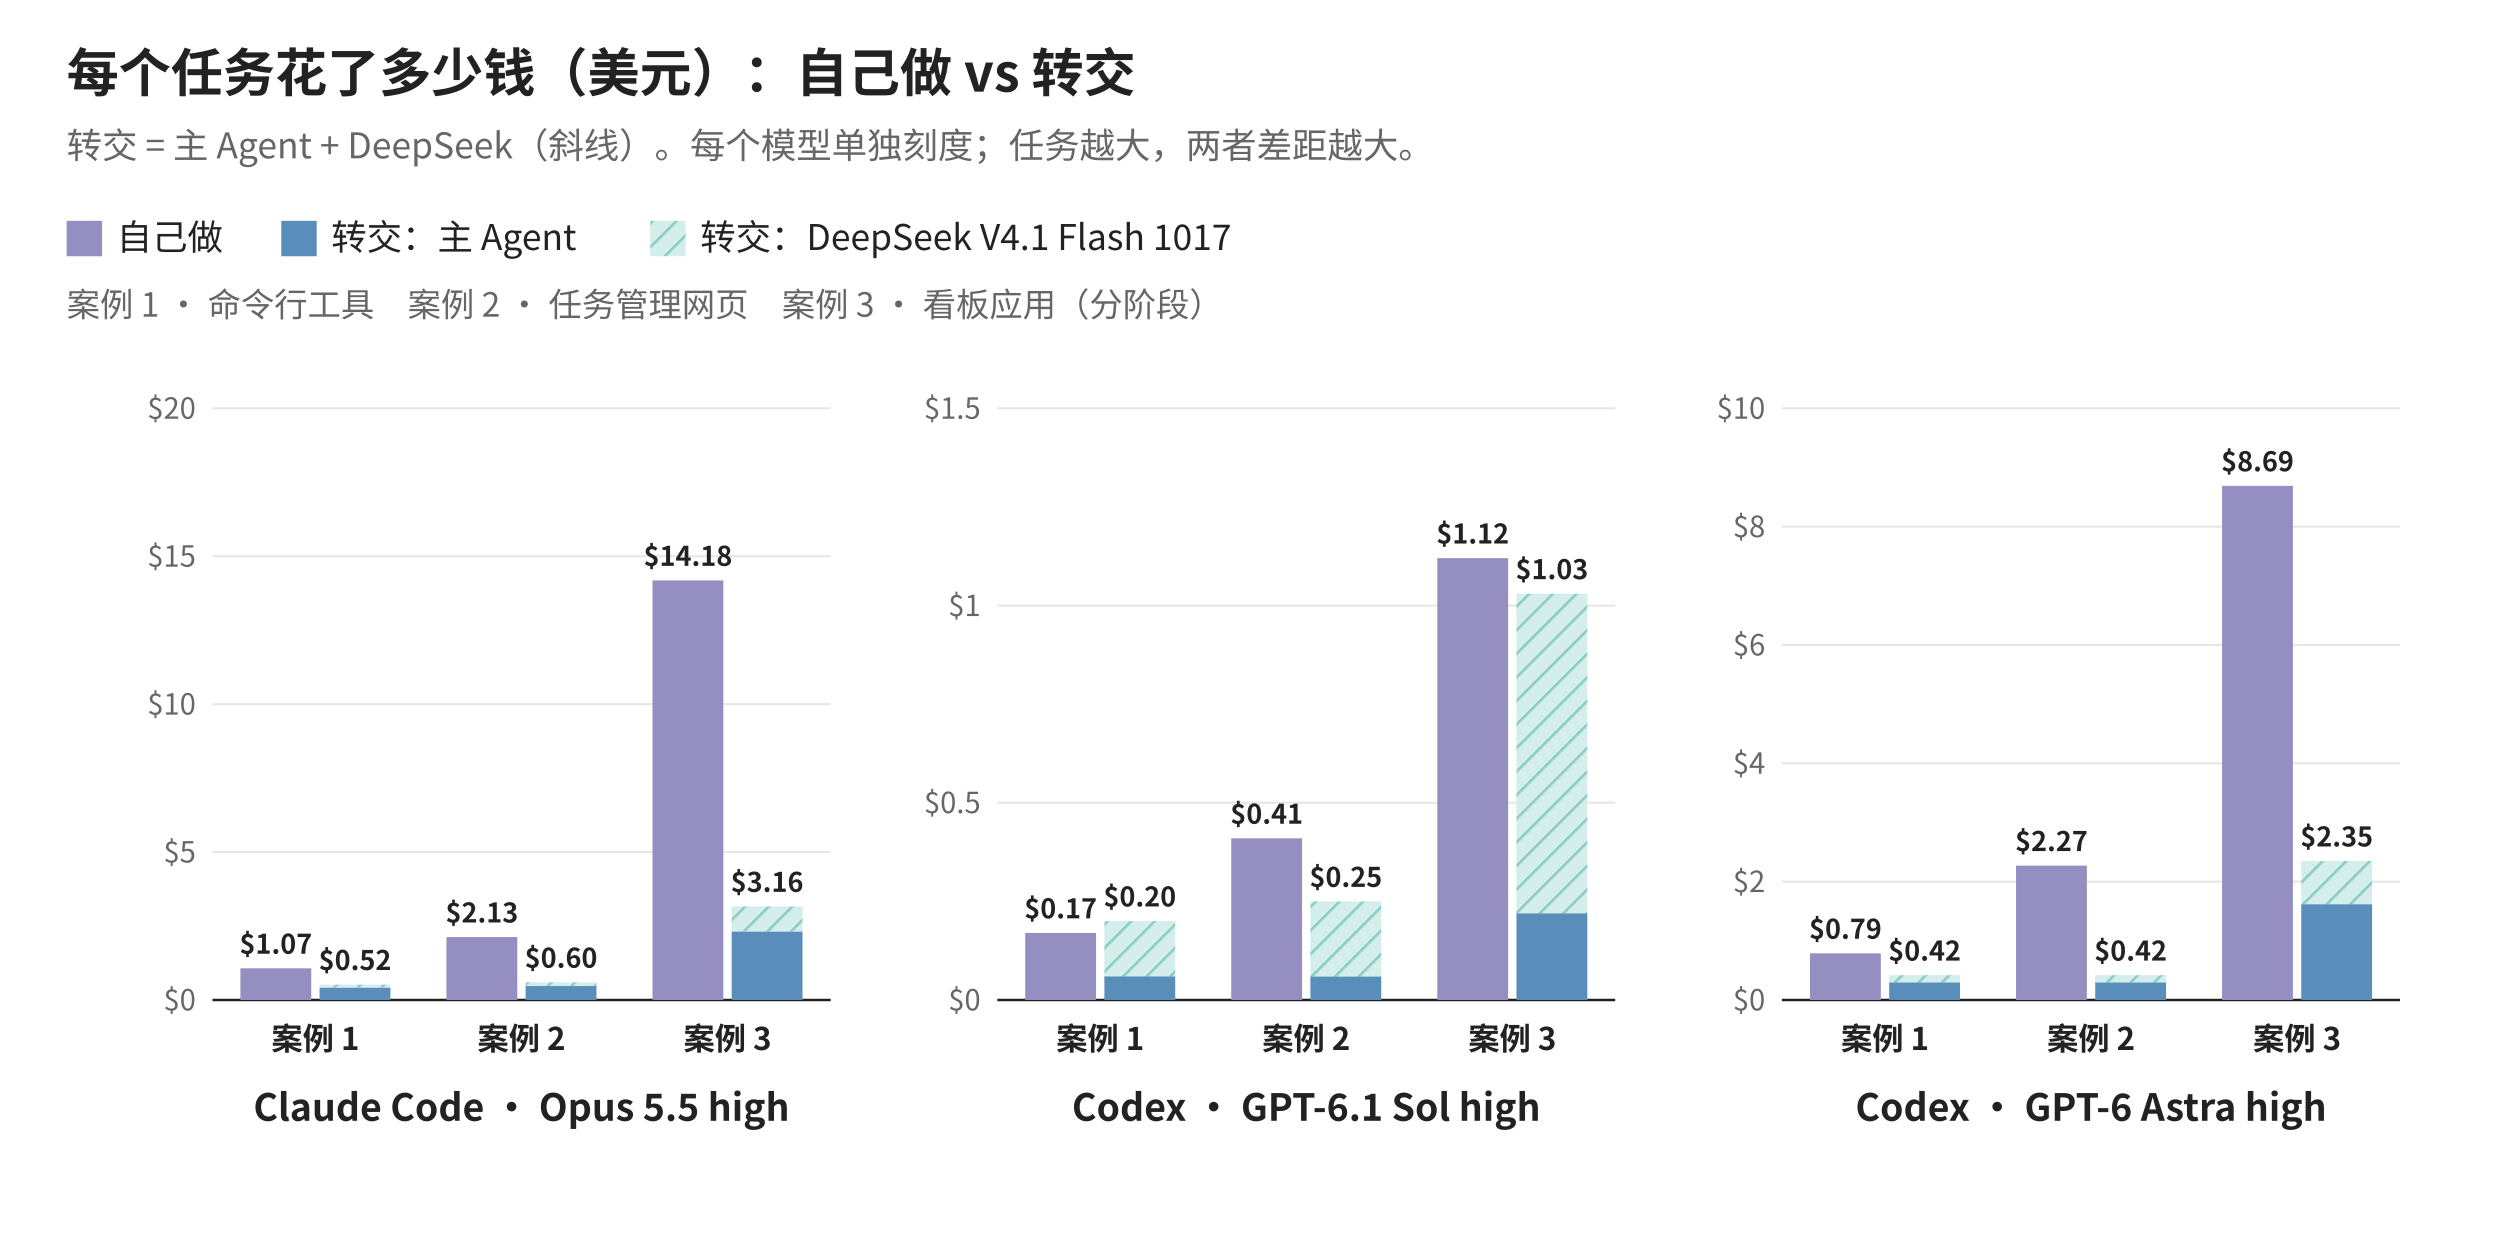
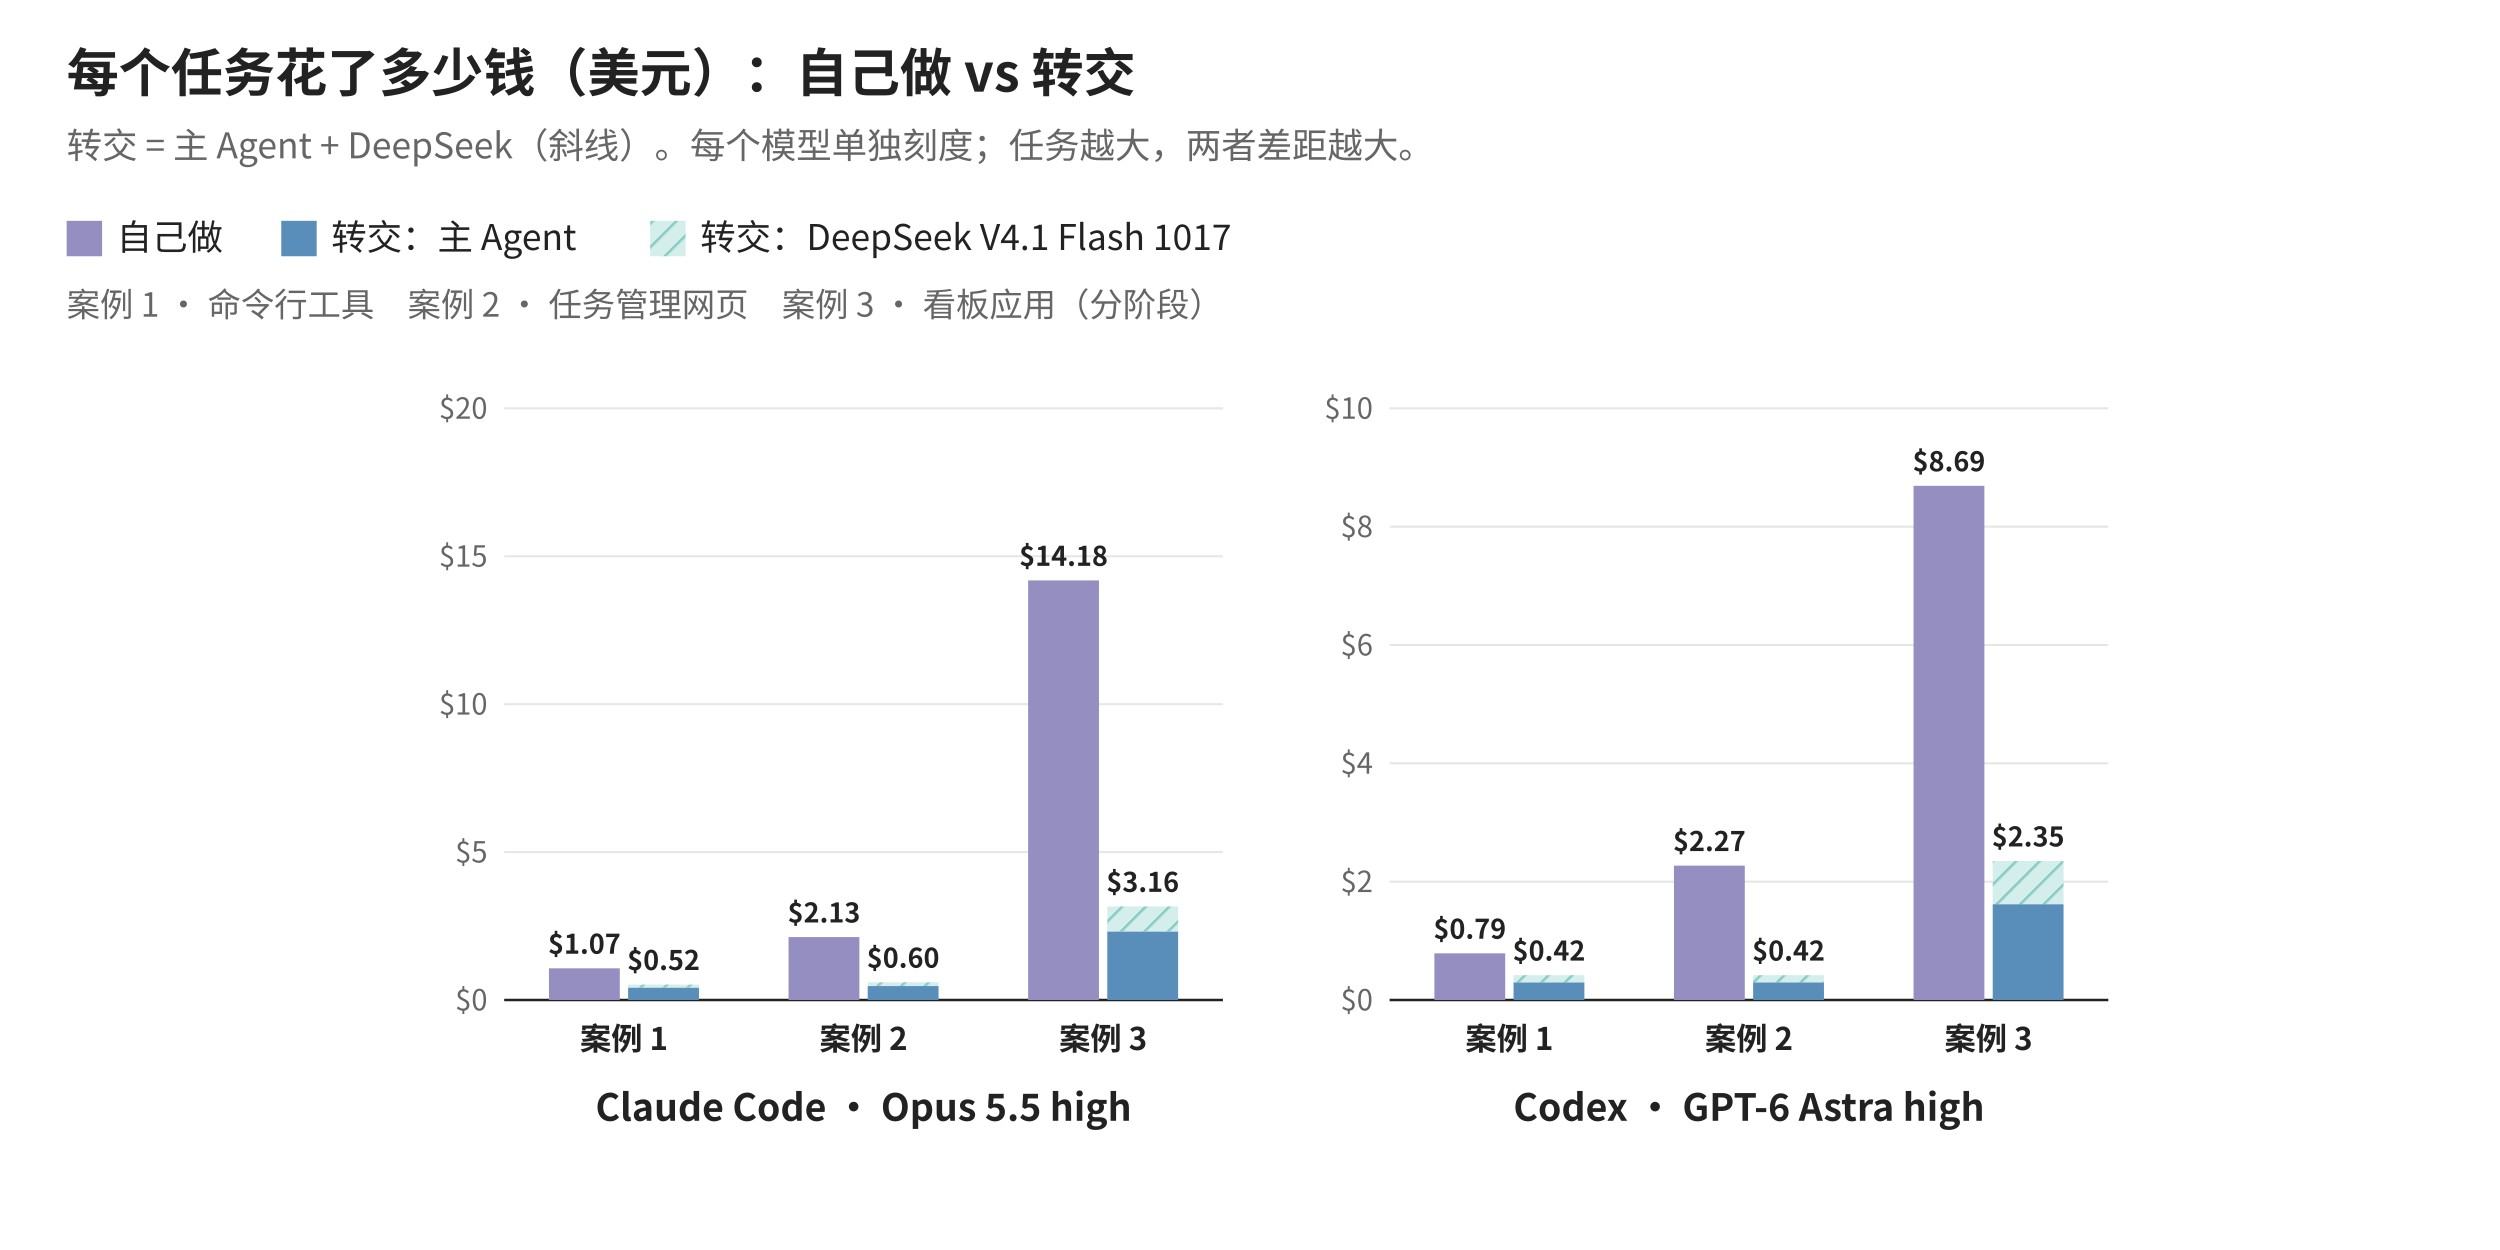
<svg xmlns="http://www.w3.org/2000/svg" width="1200" height="600" viewBox="0 0 1200 600" font-family="-apple-system, 'Segoe UI', 'PingFang SC', 'Microsoft YaHei', 'Noto Sans CJK SC', Helvetica, Arial, sans-serif">
  <defs>
    <pattern id="ds" width="8" height="8" patternUnits="userSpaceOnUse" patternTransform="rotate(45)">
      <rect width="8" height="8" fill="#D3EEEB" />
      <line x1="0" y1="0" x2="0" y2="8" stroke="#8CCDC6" stroke-width="2.5" />
    </pattern>
  </defs>
  <rect width="1200" height="600" fill="#FFFFFF" />
  <text x="32.0" y="44.0" font-size="25" font-weight="600" fill="#222222" text-anchor="start">每个任务花了多少钱（美元）：自己做 vs 转交</text>
  <text x="32.0" y="76.0" font-size="17" font-weight="400" fill="#666666" text-anchor="start">转交 = 主 Agent + DeepSeek（斜线）。每个模型单独刻度；任务越大，两者差距越大。</text>
  <rect x="32" y="106" width="17" height="17" fill="#948EC1" />
  <text x="56.0" y="120.0" font-size="17" font-weight="400" fill="#222222" text-anchor="start">自己做</text>
  <rect x="135.0" y="106" width="17" height="17" fill="#598EBB" />
  <text x="159.0" y="120.0" font-size="17" font-weight="400" fill="#222222" text-anchor="start">转交：主 Agent</text>
  <rect x="312.1" y="106" width="17" height="17" fill="url(#ds)" />
  <text x="336.1" y="120.0" font-size="17" font-weight="400" fill="#222222" text-anchor="start">转交：DeepSeek V4.1 Flash 1017</text>
  <text x="32.0" y="152.0" font-size="16" font-weight="400" fill="#666666" text-anchor="start">案例 1 · 命令行工具　案例 2 · 任务管理网页　案例 3 · 看板应用（分阶段）</text>
-   <line x1="102.0" x2="398.7" y1="480.0" y2="480.0" stroke="#222222" stroke-width="1.2" />
-   <text x="94.0" y="485.0" font-size="14" font-weight="400" fill="#666666" text-anchor="end">$0</text>
-   <line x1="102.0" x2="398.7" y1="409.0" y2="409.0" stroke="#E6E6E6" stroke-width="1" />
-   <text x="94.0" y="414.0" font-size="14" font-weight="400" fill="#666666" text-anchor="end">$5</text>
-   <line x1="102.0" x2="398.7" y1="338.0" y2="338.0" stroke="#E6E6E6" stroke-width="1" />
-   <text x="94.0" y="343.0" font-size="14" font-weight="400" fill="#666666" text-anchor="end">$10</text>
-   <line x1="102.0" x2="398.7" y1="267.0" y2="267.0" stroke="#E6E6E6" stroke-width="1" />
-   <text x="94.0" y="272.0" font-size="14" font-weight="400" fill="#666666" text-anchor="end">$15</text>
-   <line x1="102.0" x2="398.7" y1="196.0" y2="196.0" stroke="#E6E6E6" stroke-width="1" />
-   <text x="94.0" y="201.0" font-size="14" font-weight="400" fill="#666666" text-anchor="end">$20</text>
-   <rect x="115.4" y="464.8" width="34" height="15.2" fill="#948EC1" />
-   <rect x="153.4" y="474.0" width="34" height="6.0" fill="#598EBB" />
-   <rect x="153.4" y="472.6" width="34" height="1.4" fill="url(#ds)" />
-   <text x="132.4" y="457.8" font-size="13" font-weight="600" fill="#222222" text-anchor="middle">$1.07</text>
-   <text x="170.4" y="465.6" font-size="13" font-weight="600" fill="#222222" text-anchor="middle">$0.52</text>
-   <text x="151.4" y="504.0" font-size="15" font-weight="600" fill="#222222" text-anchor="middle">案例 1</text>
-   <rect x="214.3" y="449.8" width="34" height="30.2" fill="#948EC1" />
-   <rect x="252.3" y="473.3" width="34" height="6.7" fill="#598EBB" />
-   <rect x="252.3" y="471.5" width="34" height="1.8" fill="url(#ds)" />
-   <text x="231.3" y="442.8" font-size="13" font-weight="600" fill="#222222" text-anchor="middle">$2.13</text>
-   <text x="269.3" y="464.5" font-size="13" font-weight="600" fill="#222222" text-anchor="middle">$0.60</text>
-   <text x="250.3" y="504.0" font-size="15" font-weight="600" fill="#222222" text-anchor="middle">案例 2</text>
-   <rect x="313.2" y="278.6" width="34" height="201.4" fill="#948EC1" />
-   <rect x="351.2" y="447.1" width="34" height="32.9" fill="#598EBB" />
-   <rect x="351.2" y="435.1" width="34" height="11.9" fill="url(#ds)" />
-   <text x="330.2" y="271.6" font-size="13" font-weight="600" fill="#222222" text-anchor="middle">$14.18</text>
-   <text x="368.2" y="428.1" font-size="13" font-weight="600" fill="#222222" text-anchor="middle">$3.16</text>
-   <text x="349.2" y="504.0" font-size="15" font-weight="600" fill="#222222" text-anchor="middle">案例 3</text>
-   <text x="250.3" y="538.0" font-size="18" font-weight="700" fill="#222222" text-anchor="middle">Claude Code · Opus 5.5 high</text>
-   <line x1="478.7" x2="775.3" y1="480.0" y2="480.0" stroke="#222222" stroke-width="1.2" />
-   <text x="470.7" y="485.0" font-size="14" font-weight="400" fill="#666666" text-anchor="end">$0</text>
-   <line x1="478.7" x2="775.3" y1="385.3" y2="385.3" stroke="#E6E6E6" stroke-width="1" />
-   <text x="470.7" y="390.3" font-size="14" font-weight="400" fill="#666666" text-anchor="end">$0.5</text>
-   <line x1="478.7" x2="775.3" y1="290.7" y2="290.7" stroke="#E6E6E6" stroke-width="1" />
-   <text x="470.7" y="295.7" font-size="14" font-weight="400" fill="#666666" text-anchor="end">$1</text>
-   <line x1="478.7" x2="775.3" y1="196.0" y2="196.0" stroke="#E6E6E6" stroke-width="1" />
-   <text x="470.7" y="201.0" font-size="14" font-weight="400" fill="#666666" text-anchor="end">$1.5</text>
-   <rect x="492.1" y="447.8" width="34" height="32.2" fill="#948EC1" />
-   <rect x="530.1" y="468.6" width="34" height="11.4" fill="#598EBB" />
-   <rect x="530.1" y="442.1" width="34" height="26.5" fill="url(#ds)" />
-   <text x="509.1" y="440.8" font-size="13" font-weight="600" fill="#222222" text-anchor="middle">$0.17</text>
-   <text x="547.1" y="435.1" font-size="13" font-weight="600" fill="#222222" text-anchor="middle">$0.20</text>
-   <text x="528.1" y="504.0" font-size="15" font-weight="600" fill="#222222" text-anchor="middle">案例 1</text>
-   <rect x="591.0" y="402.4" width="34" height="77.6" fill="#948EC1" />
-   <rect x="629.0" y="468.6" width="34" height="11.4" fill="#598EBB" />
-   <rect x="629.0" y="432.7" width="34" height="36.0" fill="url(#ds)" />
-   <text x="608.0" y="395.4" font-size="13" font-weight="600" fill="#222222" text-anchor="middle">$0.41</text>
-   <text x="646.0" y="425.7" font-size="13" font-weight="600" fill="#222222" text-anchor="middle">$0.25</text>
-   <text x="627.0" y="504.0" font-size="15" font-weight="600" fill="#222222" text-anchor="middle">案例 2</text>
-   <rect x="689.9" y="267.9" width="34" height="212.1" fill="#948EC1" />
-   <rect x="727.9" y="438.3" width="34" height="41.7" fill="#598EBB" />
-   <rect x="727.9" y="285.0" width="34" height="153.4" fill="url(#ds)" />
-   <text x="706.9" y="260.9" font-size="13" font-weight="600" fill="#222222" text-anchor="middle">$1.12</text>
-   <text x="744.9" y="278.0" font-size="13" font-weight="600" fill="#222222" text-anchor="middle">$1.03</text>
-   <text x="725.9" y="504.0" font-size="15" font-weight="600" fill="#222222" text-anchor="middle">案例 3</text>
-   <text x="627.0" y="538.0" font-size="18" font-weight="700" fill="#222222" text-anchor="middle">Codex · GPT-6.1 Sol high</text>
-   <line x1="855.3" x2="1152.0" y1="480.0" y2="480.0" stroke="#222222" stroke-width="1.2" />
-   <text x="847.3" y="485.0" font-size="14" font-weight="400" fill="#666666" text-anchor="end">$0</text>
-   <line x1="855.3" x2="1152.0" y1="423.2" y2="423.2" stroke="#E6E6E6" stroke-width="1" />
-   <text x="847.3" y="428.2" font-size="14" font-weight="400" fill="#666666" text-anchor="end">$2</text>
-   <line x1="855.3" x2="1152.0" y1="366.4" y2="366.4" stroke="#E6E6E6" stroke-width="1" />
-   <text x="847.3" y="371.4" font-size="14" font-weight="400" fill="#666666" text-anchor="end">$4</text>
-   <line x1="855.3" x2="1152.0" y1="309.6" y2="309.6" stroke="#E6E6E6" stroke-width="1" />
-   <text x="847.3" y="314.6" font-size="14" font-weight="400" fill="#666666" text-anchor="end">$6</text>
-   <line x1="855.3" x2="1152.0" y1="252.8" y2="252.8" stroke="#E6E6E6" stroke-width="1" />
-   <text x="847.3" y="257.8" font-size="14" font-weight="400" fill="#666666" text-anchor="end">$8</text>
-   <line x1="855.3" x2="1152.0" y1="196.0" y2="196.0" stroke="#E6E6E6" stroke-width="1" />
-   <text x="847.3" y="201.0" font-size="14" font-weight="400" fill="#666666" text-anchor="end">$10</text>
-   <rect x="868.8" y="457.6" width="34" height="22.4" fill="#948EC1" />
-   <rect x="906.8" y="471.5" width="34" height="8.5" fill="#598EBB" />
-   <rect x="906.8" y="468.1" width="34" height="3.4" fill="url(#ds)" />
-   <text x="885.8" y="450.6" font-size="13" font-weight="600" fill="#222222" text-anchor="middle">$0.79</text>
-   <text x="923.8" y="461.1" font-size="13" font-weight="600" fill="#222222" text-anchor="middle">$0.42</text>
-   <text x="904.8" y="504.0" font-size="15" font-weight="600" fill="#222222" text-anchor="middle">案例 1</text>
-   <rect x="967.7" y="415.5" width="34" height="64.5" fill="#948EC1" />
-   <rect x="1005.7" y="471.5" width="34" height="8.5" fill="#598EBB" />
-   <rect x="1005.7" y="468.1" width="34" height="3.4" fill="url(#ds)" />
-   <text x="984.7" y="408.5" font-size="13" font-weight="600" fill="#222222" text-anchor="middle">$2.27</text>
-   <text x="1022.7" y="461.1" font-size="13" font-weight="600" fill="#222222" text-anchor="middle">$0.42</text>
-   <text x="1003.7" y="504.0" font-size="15" font-weight="600" fill="#222222" text-anchor="middle">案例 2</text>
-   <rect x="1066.6" y="233.2" width="34" height="246.8" fill="#948EC1" />
-   <rect x="1104.6" y="434.0" width="34" height="46.0" fill="#598EBB" />
-   <rect x="1104.6" y="413.3" width="34" height="20.7" fill="url(#ds)" />
-   <text x="1083.6" y="226.2" font-size="13" font-weight="600" fill="#222222" text-anchor="middle">$8.69</text>
-   <text x="1121.6" y="406.3" font-size="13" font-weight="600" fill="#222222" text-anchor="middle">$2.35</text>
-   <text x="1102.6" y="504.0" font-size="15" font-weight="600" fill="#222222" text-anchor="middle">案例 3</text>
-   <text x="1003.7" y="538.0" font-size="18" font-weight="700" fill="#222222" text-anchor="middle">Codex · GPT-6 Astra high</text>
+   <line x1="242.0" x2="587.0" y1="480.0" y2="480.0" stroke="#222222" stroke-width="1.2" />
+   <text x="234.0" y="485.0" font-size="14" font-weight="400" fill="#666666" text-anchor="end">$0</text>
+   <line x1="242.0" x2="587.0" y1="409.0" y2="409.0" stroke="#E6E6E6" stroke-width="1" />
+   <text x="234.0" y="414.0" font-size="14" font-weight="400" fill="#666666" text-anchor="end">$5</text>
+   <line x1="242.0" x2="587.0" y1="338.0" y2="338.0" stroke="#E6E6E6" stroke-width="1" />
+   <text x="234.0" y="343.0" font-size="14" font-weight="400" fill="#666666" text-anchor="end">$10</text>
+   <line x1="242.0" x2="587.0" y1="267.0" y2="267.0" stroke="#E6E6E6" stroke-width="1" />
+   <text x="234.0" y="272.0" font-size="14" font-weight="400" fill="#666666" text-anchor="end">$15</text>
+   <line x1="242.0" x2="587.0" y1="196.0" y2="196.0" stroke="#E6E6E6" stroke-width="1" />
+   <text x="234.0" y="201.0" font-size="14" font-weight="400" fill="#666666" text-anchor="end">$20</text>
+   <rect x="263.5" y="464.8" width="34" height="15.2" fill="#948EC1" />
+   <rect x="301.5" y="474.0" width="34" height="6.0" fill="#598EBB" />
+   <rect x="301.5" y="472.6" width="34" height="1.4" fill="url(#ds)" />
+   <text x="280.5" y="457.8" font-size="13" font-weight="600" fill="#222222" text-anchor="middle">$1.07</text>
+   <text x="318.5" y="465.6" font-size="13" font-weight="600" fill="#222222" text-anchor="middle">$0.52</text>
+   <text x="299.5" y="504.0" font-size="15" font-weight="600" fill="#222222" text-anchor="middle">案例 1</text>
+   <rect x="378.5" y="449.8" width="34" height="30.2" fill="#948EC1" />
+   <rect x="416.5" y="473.3" width="34" height="6.7" fill="#598EBB" />
+   <rect x="416.5" y="471.5" width="34" height="1.8" fill="url(#ds)" />
+   <text x="395.5" y="442.8" font-size="13" font-weight="600" fill="#222222" text-anchor="middle">$2.13</text>
+   <text x="433.5" y="464.5" font-size="13" font-weight="600" fill="#222222" text-anchor="middle">$0.60</text>
+   <text x="414.5" y="504.0" font-size="15" font-weight="600" fill="#222222" text-anchor="middle">案例 2</text>
+   <rect x="493.5" y="278.6" width="34" height="201.4" fill="#948EC1" />
+   <rect x="531.5" y="447.1" width="34" height="32.9" fill="#598EBB" />
+   <rect x="531.5" y="435.1" width="34" height="11.9" fill="url(#ds)" />
+   <text x="510.5" y="271.6" font-size="13" font-weight="600" fill="#222222" text-anchor="middle">$14.18</text>
+   <text x="548.5" y="428.1" font-size="13" font-weight="600" fill="#222222" text-anchor="middle">$3.16</text>
+   <text x="529.5" y="504.0" font-size="15" font-weight="600" fill="#222222" text-anchor="middle">案例 3</text>
+   <text x="414.5" y="538.0" font-size="18" font-weight="700" fill="#222222" text-anchor="middle">Claude Code · Opus 5.5 high</text>
+   <line x1="667.0" x2="1012.0" y1="480.0" y2="480.0" stroke="#222222" stroke-width="1.2" />
+   <text x="659.0" y="485.0" font-size="14" font-weight="400" fill="#666666" text-anchor="end">$0</text>
+   <line x1="667.0" x2="1012.0" y1="423.2" y2="423.2" stroke="#E6E6E6" stroke-width="1" />
+   <text x="659.0" y="428.2" font-size="14" font-weight="400" fill="#666666" text-anchor="end">$2</text>
+   <line x1="667.0" x2="1012.0" y1="366.4" y2="366.4" stroke="#E6E6E6" stroke-width="1" />
+   <text x="659.0" y="371.4" font-size="14" font-weight="400" fill="#666666" text-anchor="end">$4</text>
+   <line x1="667.0" x2="1012.0" y1="309.6" y2="309.6" stroke="#E6E6E6" stroke-width="1" />
+   <text x="659.0" y="314.6" font-size="14" font-weight="400" fill="#666666" text-anchor="end">$6</text>
+   <line x1="667.0" x2="1012.0" y1="252.8" y2="252.8" stroke="#E6E6E6" stroke-width="1" />
+   <text x="659.0" y="257.8" font-size="14" font-weight="400" fill="#666666" text-anchor="end">$8</text>
+   <line x1="667.0" x2="1012.0" y1="196.0" y2="196.0" stroke="#E6E6E6" stroke-width="1" />
+   <text x="659.0" y="201.0" font-size="14" font-weight="400" fill="#666666" text-anchor="end">$10</text>
+   <rect x="688.5" y="457.6" width="34" height="22.4" fill="#948EC1" />
+   <rect x="726.5" y="471.5" width="34" height="8.5" fill="#598EBB" />
+   <rect x="726.5" y="468.1" width="34" height="3.4" fill="url(#ds)" />
+   <text x="705.5" y="450.6" font-size="13" font-weight="600" fill="#222222" text-anchor="middle">$0.79</text>
+   <text x="743.5" y="461.1" font-size="13" font-weight="600" fill="#222222" text-anchor="middle">$0.42</text>
+   <text x="724.5" y="504.0" font-size="15" font-weight="600" fill="#222222" text-anchor="middle">案例 1</text>
+   <rect x="803.5" y="415.5" width="34" height="64.5" fill="#948EC1" />
+   <rect x="841.5" y="471.5" width="34" height="8.5" fill="#598EBB" />
+   <rect x="841.5" y="468.1" width="34" height="3.4" fill="url(#ds)" />
+   <text x="820.5" y="408.5" font-size="13" font-weight="600" fill="#222222" text-anchor="middle">$2.27</text>
+   <text x="858.5" y="461.1" font-size="13" font-weight="600" fill="#222222" text-anchor="middle">$0.42</text>
+   <text x="839.5" y="504.0" font-size="15" font-weight="600" fill="#222222" text-anchor="middle">案例 2</text>
+   <rect x="918.5" y="233.2" width="34" height="246.8" fill="#948EC1" />
+   <rect x="956.5" y="434.0" width="34" height="46.0" fill="#598EBB" />
+   <rect x="956.5" y="413.3" width="34" height="20.7" fill="url(#ds)" />
+   <text x="935.5" y="226.2" font-size="13" font-weight="600" fill="#222222" text-anchor="middle">$8.69</text>
+   <text x="973.5" y="406.3" font-size="13" font-weight="600" fill="#222222" text-anchor="middle">$2.35</text>
+   <text x="954.5" y="504.0" font-size="15" font-weight="600" fill="#222222" text-anchor="middle">案例 3</text>
+   <text x="839.5" y="538.0" font-size="18" font-weight="700" fill="#222222" text-anchor="middle">Codex · GPT-6 Astra high</text>
</svg>
